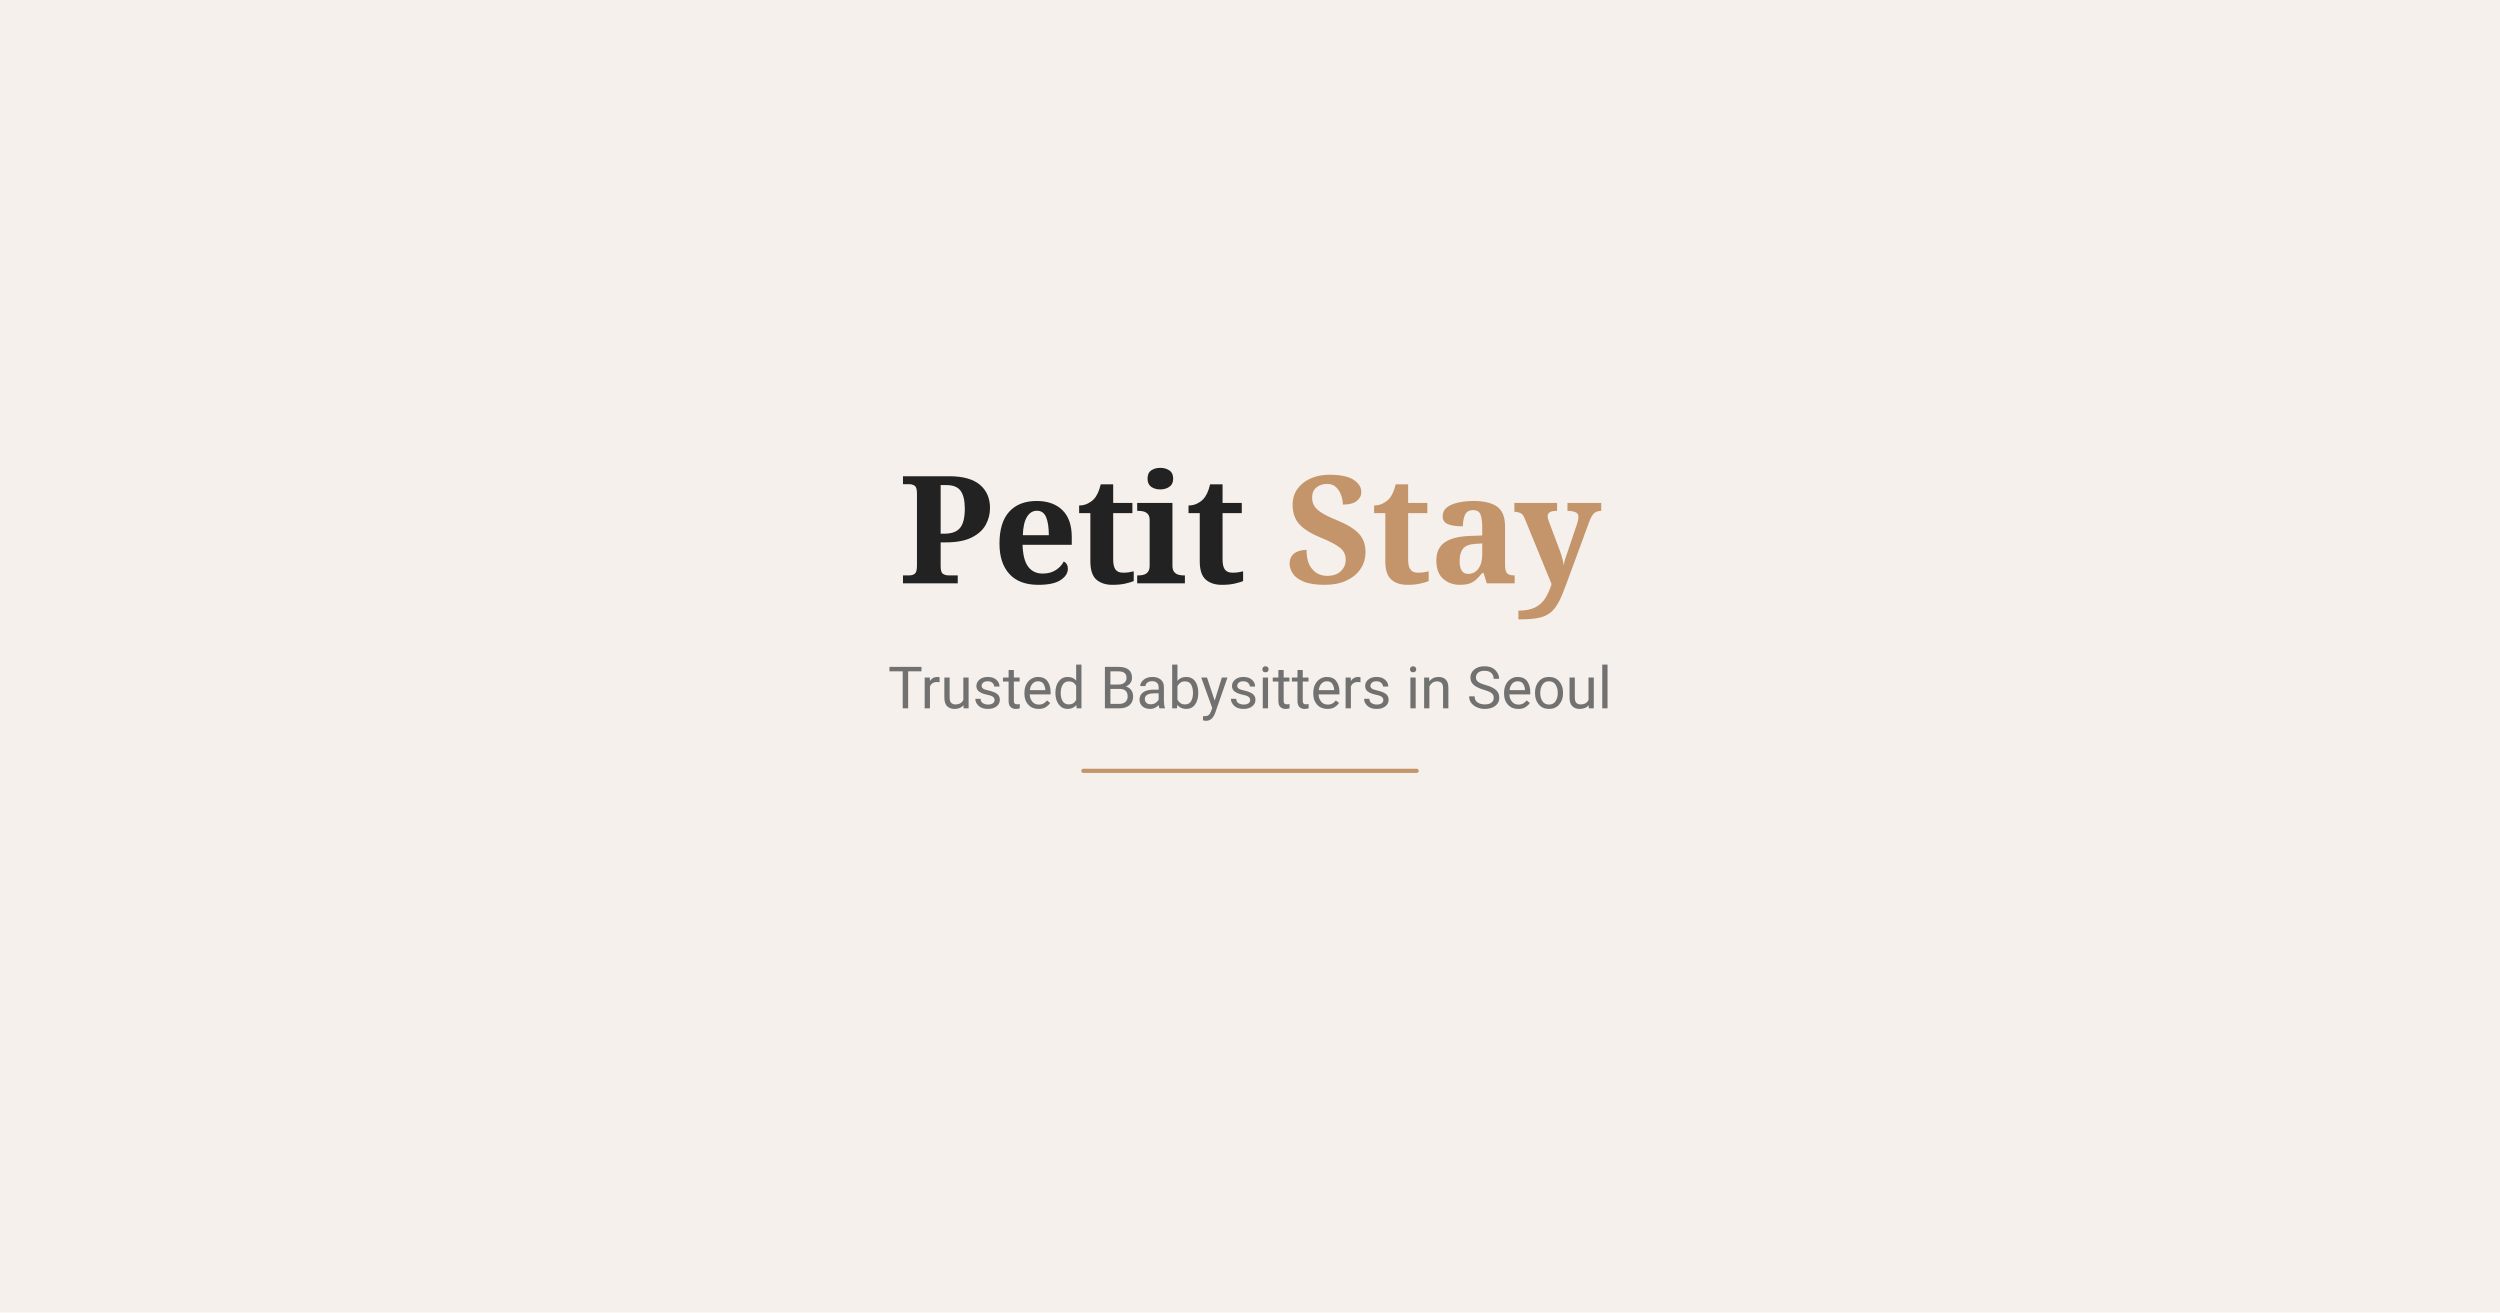
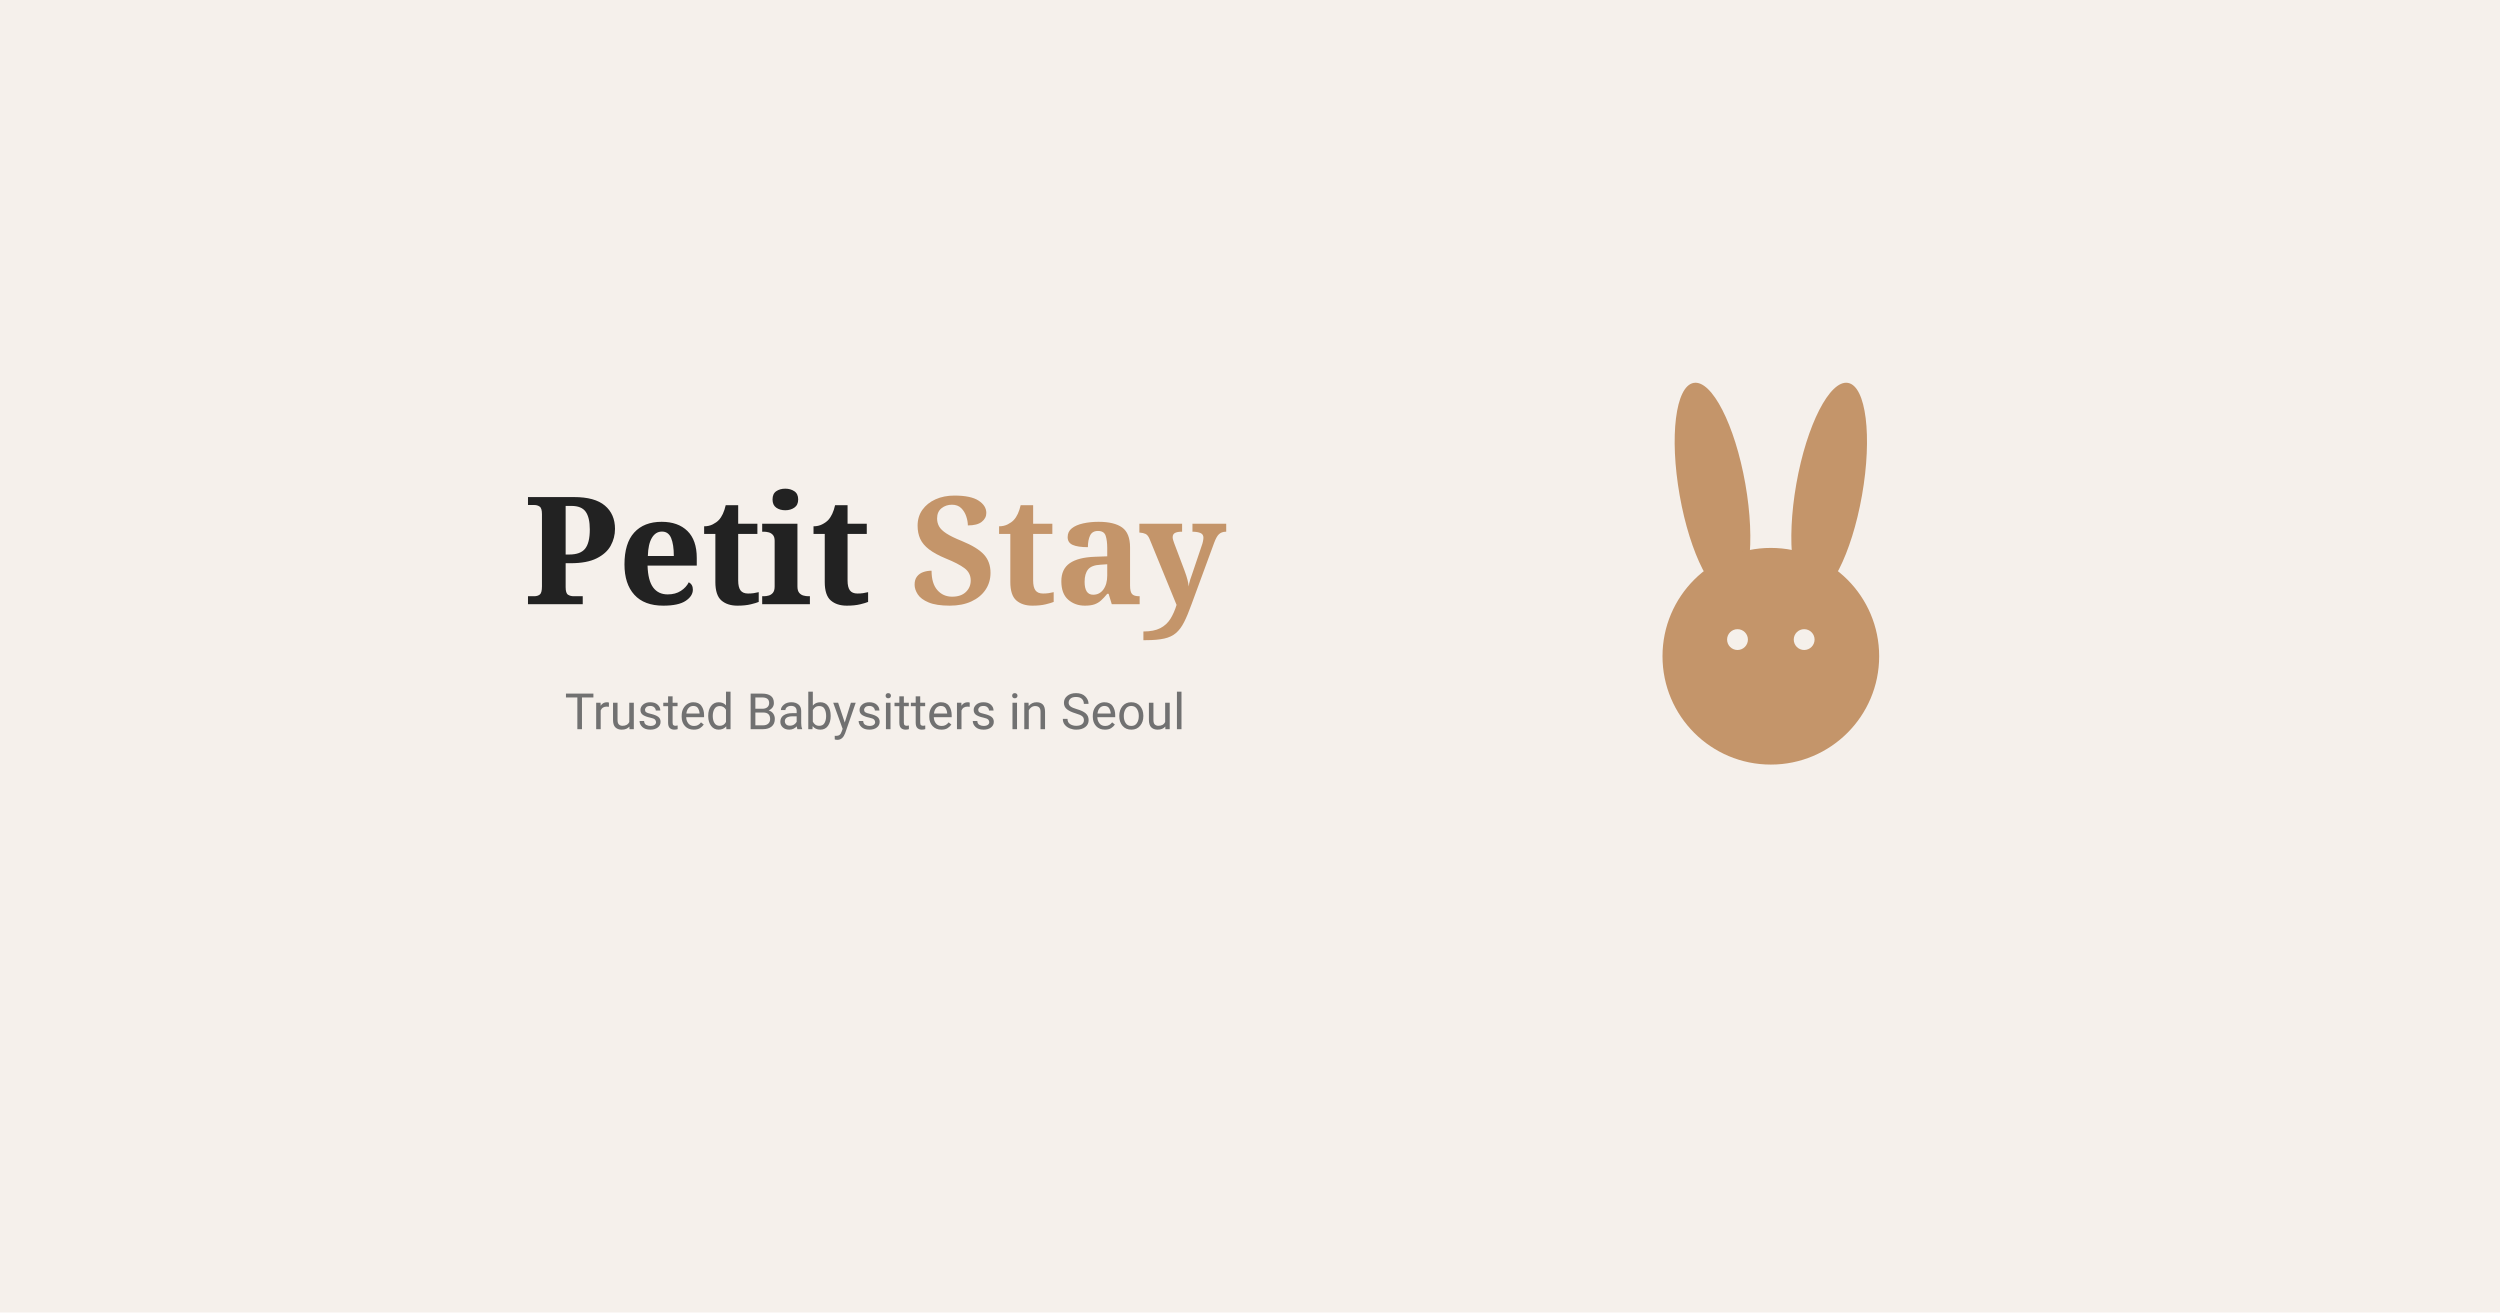
<svg xmlns="http://www.w3.org/2000/svg" viewBox="0 0 1200 630" width="1200" height="630">
  <rect width="1200" height="630" fill="#F5F0EB" />
-   <text x="600" y="280" text-anchor="middle" font-family="'Lora', Georgia, serif" font-size="72" font-weight="700" letter-spacing="-1">
+   <text x="420" y="290" text-anchor="middle" font-family="'Lora', Georgia, serif" font-size="72" font-weight="700" letter-spacing="-1">
    <tspan fill="#222222">Petit</tspan>
    <tspan fill="#C4956A"> Stay</tspan>
  </text>
-   <text x="600" y="340" text-anchor="middle" font-family="-apple-system, BlinkMacSystemFont, 'Segoe UI', Roboto, sans-serif" font-size="28" fill="#717171">
+   <text x="420" y="350" text-anchor="middle" font-family="-apple-system, BlinkMacSystemFont, 'Segoe UI', Roboto, sans-serif" font-size="24" fill="#717171">
    Trusted Babysitters in Seoul
  </text>
-   <line x1="520" y1="370" x2="680" y2="370" stroke="#C4956A" stroke-width="2" stroke-linecap="round" />
+   <g transform="translate(850,315)" fill="#C4956A">
+     <ellipse cx="-28" cy="-80" rx="16" ry="52" transform="rotate(-10,  -28, -80)" />
+     <ellipse cx="28" cy="-80" rx="16" ry="52" transform="rotate(10, 28, -80)" />
+     <circle cx="0" cy="0" r="52" />
+     <circle cx="-16" cy="-8" r="5" fill="#F5F0EB" />
+     <circle cx="16" cy="-8" r="5" fill="#F5F0EB" />
+   </g>
</svg>
